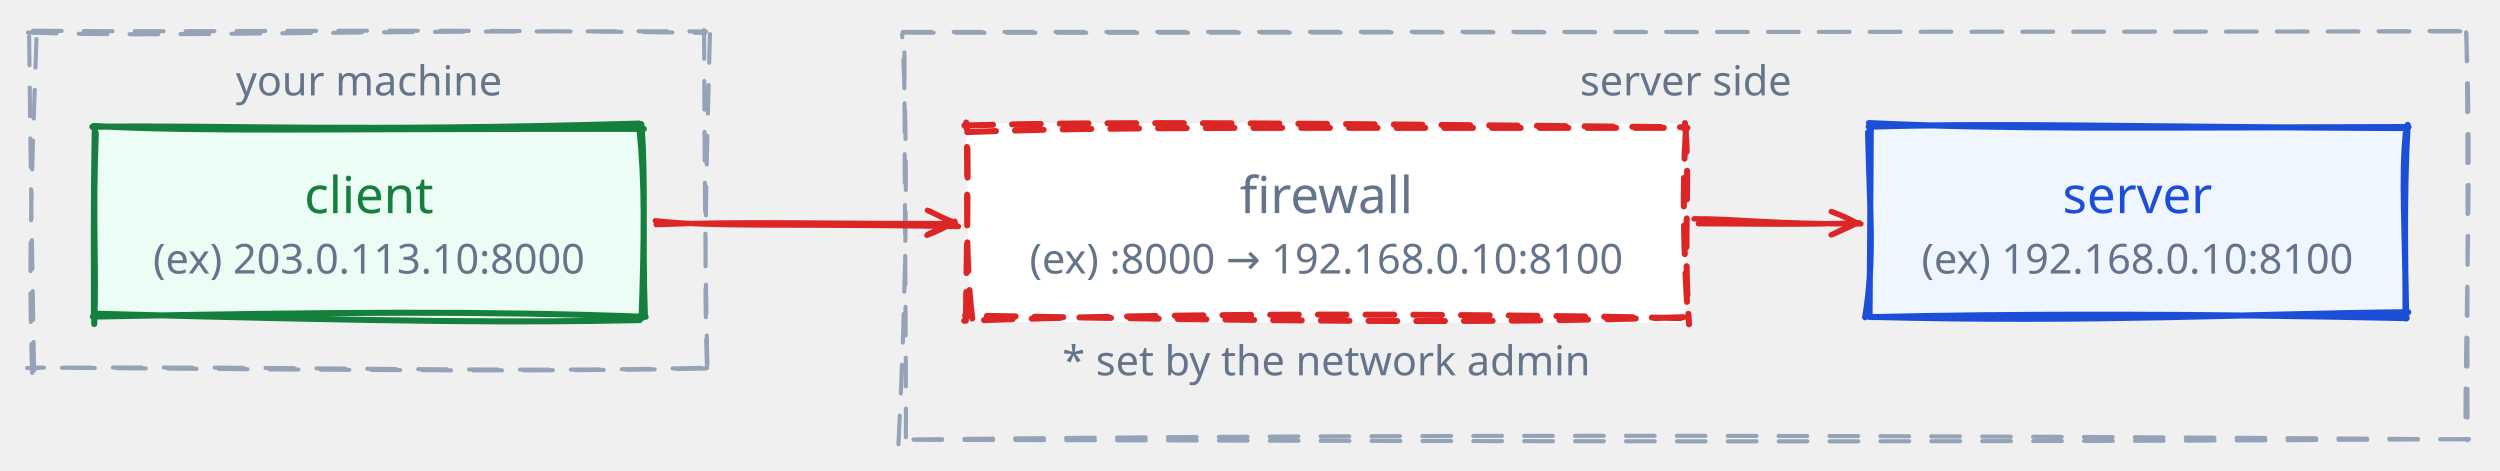
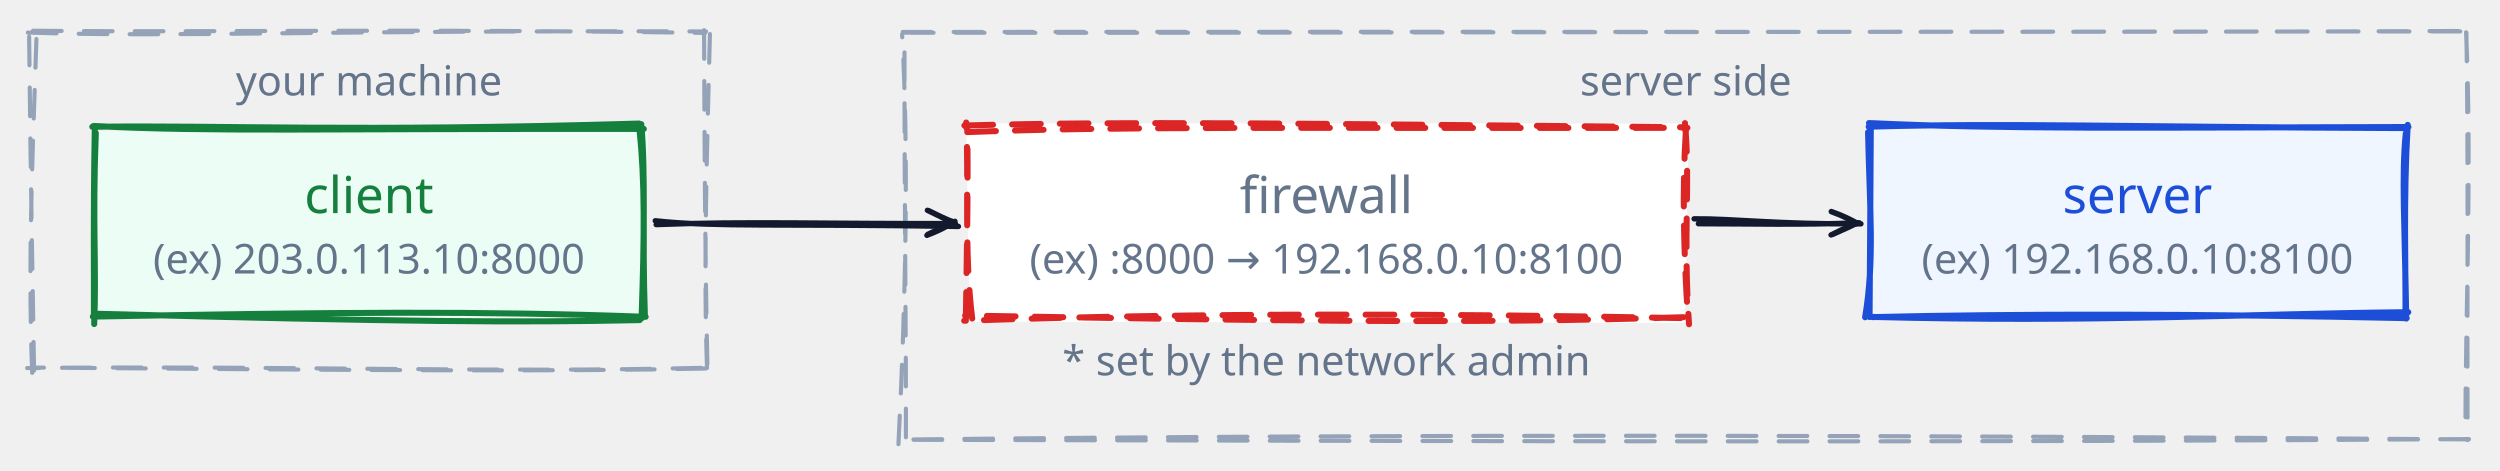
<svg xmlns="http://www.w3.org/2000/svg" viewBox="0 0 786 148" width="786" height="148" role="img" aria-label="the client dials a public address and the firewall rewrites it to a fixed internal address" font-family="Gaegu, ui-rounded, sans-serif" text-anchor="middle" preserveAspectRatio="xMidYMid meet">
  <path d="M8.762 10.237 C54.907 11.792, 102.421 9.429, 221.985 9.891 M10.38 9.669 C68.069 10.234, 126.056 8.931, 221.703 10.349 M223.199 10.72 C222.287 46.404, 221.088 84.04, 222.353 117.624 M221.366 9.484 C221.487 43.68, 221.632 79.498, 222.439 116.693 M220.487 115.652 C155.324 117.262, 86.142 114.873, 8.524 115.722 M221.794 115.868 C173.73 116.831, 125.834 116.491, 10.047 115.552 M10.12 117.231 C8.595 78.241, 10.686 38.526, 11.553 9.274 M10.707 116.512 C10.199 86.823, 9.669 57.947, 9.136 9.713" fill="none" stroke="#94a3b8" stroke-width="1.3" stroke-linecap="round" stroke-linejoin="round" stroke-dasharray="9 7" />
  <text x="116" y="30" font-size="13" fill="#64748b">your machine</text>
  <path d="M284.51 10.28 C391.226 10.463, 499.586 9.928, 775.463 9.875 M283.832 10.037 C478.149 9.899, 671.992 10.245, 775.71 9.731 M775.337 10.153 C777.27 53.69, 775.065 100.366, 775.127 137.087 M775.443 10.27 C776.082 51.133, 775.635 92.064, 775.794 138.39 M776.192 138.148 C610.48 136.882, 444.758 136.363, 283.816 138.205 M776.233 138.045 C617.518 139.225, 458.292 138.695, 284.095 138.267 M282.47 139.665 C284.929 91.845, 285.628 45.862, 283.621 10.746 M284.805 137.47 C284.931 105.672, 284.354 75.099, 284.363 9.889" fill="none" stroke="#94a3b8" stroke-width="1.3" stroke-linecap="round" stroke-linejoin="round" stroke-dasharray="9 7" />
  <text x="530" y="30" font-size="13" fill="#64748b">server side</text>
  <path d="M28.978 41.272 L203.864 41.397 L201.491 99.681 L30.026 99.95" fill="#ecfdf5" />
  <path d="M29.019 39.862 C69.333 39.298, 111.381 41.5, 200.919 38.843 M29.425 39.594 C65.702 41.543, 99.463 40.379, 202.418 40.541 M201.614 39.037 C203.084 55.07, 201.871 74.197, 202.738 98.82 M201.079 40.933 C202.783 57.411, 202.6 73.852, 201.702 100.107 M201.121 100.644 C162.807 101.446, 126.756 101.206, 30.222 98.63 M202.989 99.608 C152.467 97.718, 104.57 98.116, 29.186 99.543 M29.616 101.877 C30.347 83.595, 29.017 70.556, 30.121 41.824 M29.518 99.986 C29.613 85.201, 29.267 68.415, 29.817 39.866" fill="none" stroke="#15803d" stroke-width="1.9" stroke-linecap="round" stroke-linejoin="round" />
  <text x="116" y="67" font-size="16" fill="#15803d">client</text>
  <text x="116" y="86" font-size="13" fill="#64748b">(ex) 203.0.113.10:8000</text>
  <path d="M303.724 38.758 L530.927 38.843 L529.569 101.53 L304.904 101.119" fill="#ffffff" />
  <path d="M304.113 41.532 C352.22 39.668, 399.776 40.356, 530.52 40.195 M303.209 39.455 C354.946 38.051, 406.199 38.86, 529.865 40.011 M529.754 38.714 C531.524 58.135, 529.079 73.038, 531.029 101.946 M530.049 40.917 C528.833 59.657, 529.417 80.063, 530.642 99.229 M528.341 100.003 C454.381 98.577, 377.041 98.234, 303.139 100.843 M529.263 99.727 C464.14 101.85, 398.947 100.851, 303.433 99.207 M305.666 100.151 C303.02 79.029, 304.673 55.898, 303.772 38.518 M303.657 100.839 C303.978 78.136, 304.469 54.683, 304.048 39.5" fill="none" stroke="#dc2626" stroke-width="1.9" stroke-linecap="round" stroke-linejoin="round" stroke-dasharray="9 6" />
  <text x="417" y="67" font-size="16" fill="#64748b">firewall</text>
  <text x="417" y="86" font-size="13" fill="#64748b">(ex) :8000 → 192.168.0.10:8100</text>
  <text x="417" y="118" font-size="13" fill="#64748b">* set by the network admin</text>
  <path d="M587.325 40.369 L754.653 41.083 L756.873 99.707 L588.296 100.004" fill="#eff6ff" />
  <path d="M587.611 38.686 C629.832 40.673, 669.955 40.114, 757.214 39.932 M587.503 39.84 C629.637 38.565, 672.813 39.987, 756.174 40.273 M756.391 41.884 C755.019 55.018, 756.058 70.77, 756.522 100.16 M756.982 39.258 C755.569 63.071, 756.41 85.003, 756.278 99.341 M757.15 98.146 C706.439 98.649, 657.718 101.466, 588.256 99.628 M756.663 100.03 C693.965 98.631, 632.723 98.608, 588.747 99.698 M586.392 99.746 C589.41 81.578, 587.834 66.008, 587.319 41.584 M587.789 99.683 C587.861 84.136, 588.05 68.947, 588.184 39.819" fill="none" stroke="#1d4ed8" stroke-width="1.9" stroke-linecap="round" stroke-linejoin="round" />
  <text x="672" y="67" font-size="16" fill="#1d4ed8">server</text>
  <text x="672" y="86" font-size="13" fill="#64748b">(ex) 192.168.0.10:8100</text>
-   <path d="M532.627 68.801 C545.033 68.689, 558.507 70.554, 585.074 70.374 M533.979 70.335 C550.72 70.342, 565.431 70.781, 584.57 70.055" fill="none" stroke="#dc2626" stroke-width="1.7" stroke-linecap="round" stroke-linejoin="round" />
-   <path d="M583.641 70.315 C582.096 69.303, 580.03 68.094, 575.775 66.554 M583.987 70.203 C581.522 68.864, 579.405 67.773, 575.755 66.495" fill="none" stroke="#dc2626" stroke-width="1.7" stroke-linecap="round" stroke-linejoin="round" />
-   <path d="M583.941 70.07 C582.356 70.996, 579.941 71.988, 576.123 73.735 M583.902 70.186 C581.733 71.005, 579.88 71.749, 575.683 73.862" fill="none" stroke="#dc2626" stroke-width="1.7" stroke-linecap="round" stroke-linejoin="round" />
-   <path d="M206.015 69.411 C225.081 71.488, 245.473 70.261, 301.322 71.196 M206.31 70.612 C233.668 69.495, 261.785 70.421, 300.076 70.288" fill="none" stroke="#dc2626" stroke-width="1.7" stroke-linecap="round" stroke-linejoin="round" />
-   <path d="M300.439 70.419 C298.361 69.408, 296.141 68.398, 291.573 66.117 M299.923 69.835 C297.528 68.986, 295.008 67.732, 291.96 66.218" fill="none" stroke="#dc2626" stroke-width="1.7" stroke-linecap="round" stroke-linejoin="round" />
-   <path d="M300.232 69.581 C298.038 70.828, 296.978 71.849, 291.422 73.983 M299.891 70.217 C297.862 70.848, 295.49 71.796, 291.688 73.68" fill="none" stroke="#dc2626" stroke-width="1.7" stroke-linecap="round" stroke-linejoin="round" />
+   <path d="M532.627 68.801 C545.033 68.689, 558.507 70.554, 585.074 70.374 M533.979 70.335 C550.72 70.342, 565.431 70.781, 584.57 70.055" fill="none" stroke="#131A2E" stroke-width="1.7" stroke-linecap="round" stroke-linejoin="round" />
+   <path d="M583.641 70.315 C582.096 69.303, 580.03 68.094, 575.775 66.554 M583.987 70.203 C581.522 68.864, 579.405 67.773, 575.755 66.495" fill="none" stroke="#131A2E" stroke-width="1.7" stroke-linecap="round" stroke-linejoin="round" />
+   <path d="M583.941 70.07 C582.356 70.996, 579.941 71.988, 576.123 73.735 M583.902 70.186 C581.733 71.005, 579.88 71.749, 575.683 73.862" fill="none" stroke="#131A2E" stroke-width="1.7" stroke-linecap="round" stroke-linejoin="round" />
+   <path d="M206.015 69.411 C225.081 71.488, 245.473 70.261, 301.322 71.196 M206.31 70.612 C233.668 69.495, 261.785 70.421, 300.076 70.288" fill="none" stroke="#131A2E" stroke-width="1.7" stroke-linecap="round" stroke-linejoin="round" />
+   <path d="M300.439 70.419 C298.361 69.408, 296.141 68.398, 291.573 66.117 M299.923 69.835 C297.528 68.986, 295.008 67.732, 291.96 66.218" fill="none" stroke="#131A2E" stroke-width="1.7" stroke-linecap="round" stroke-linejoin="round" />
+   <path d="M300.232 69.581 C298.038 70.828, 296.978 71.849, 291.422 73.983 M299.891 70.217 C297.862 70.848, 295.49 71.796, 291.688 73.68" fill="none" stroke="#131A2E" stroke-width="1.7" stroke-linecap="round" stroke-linejoin="round" />
</svg>
